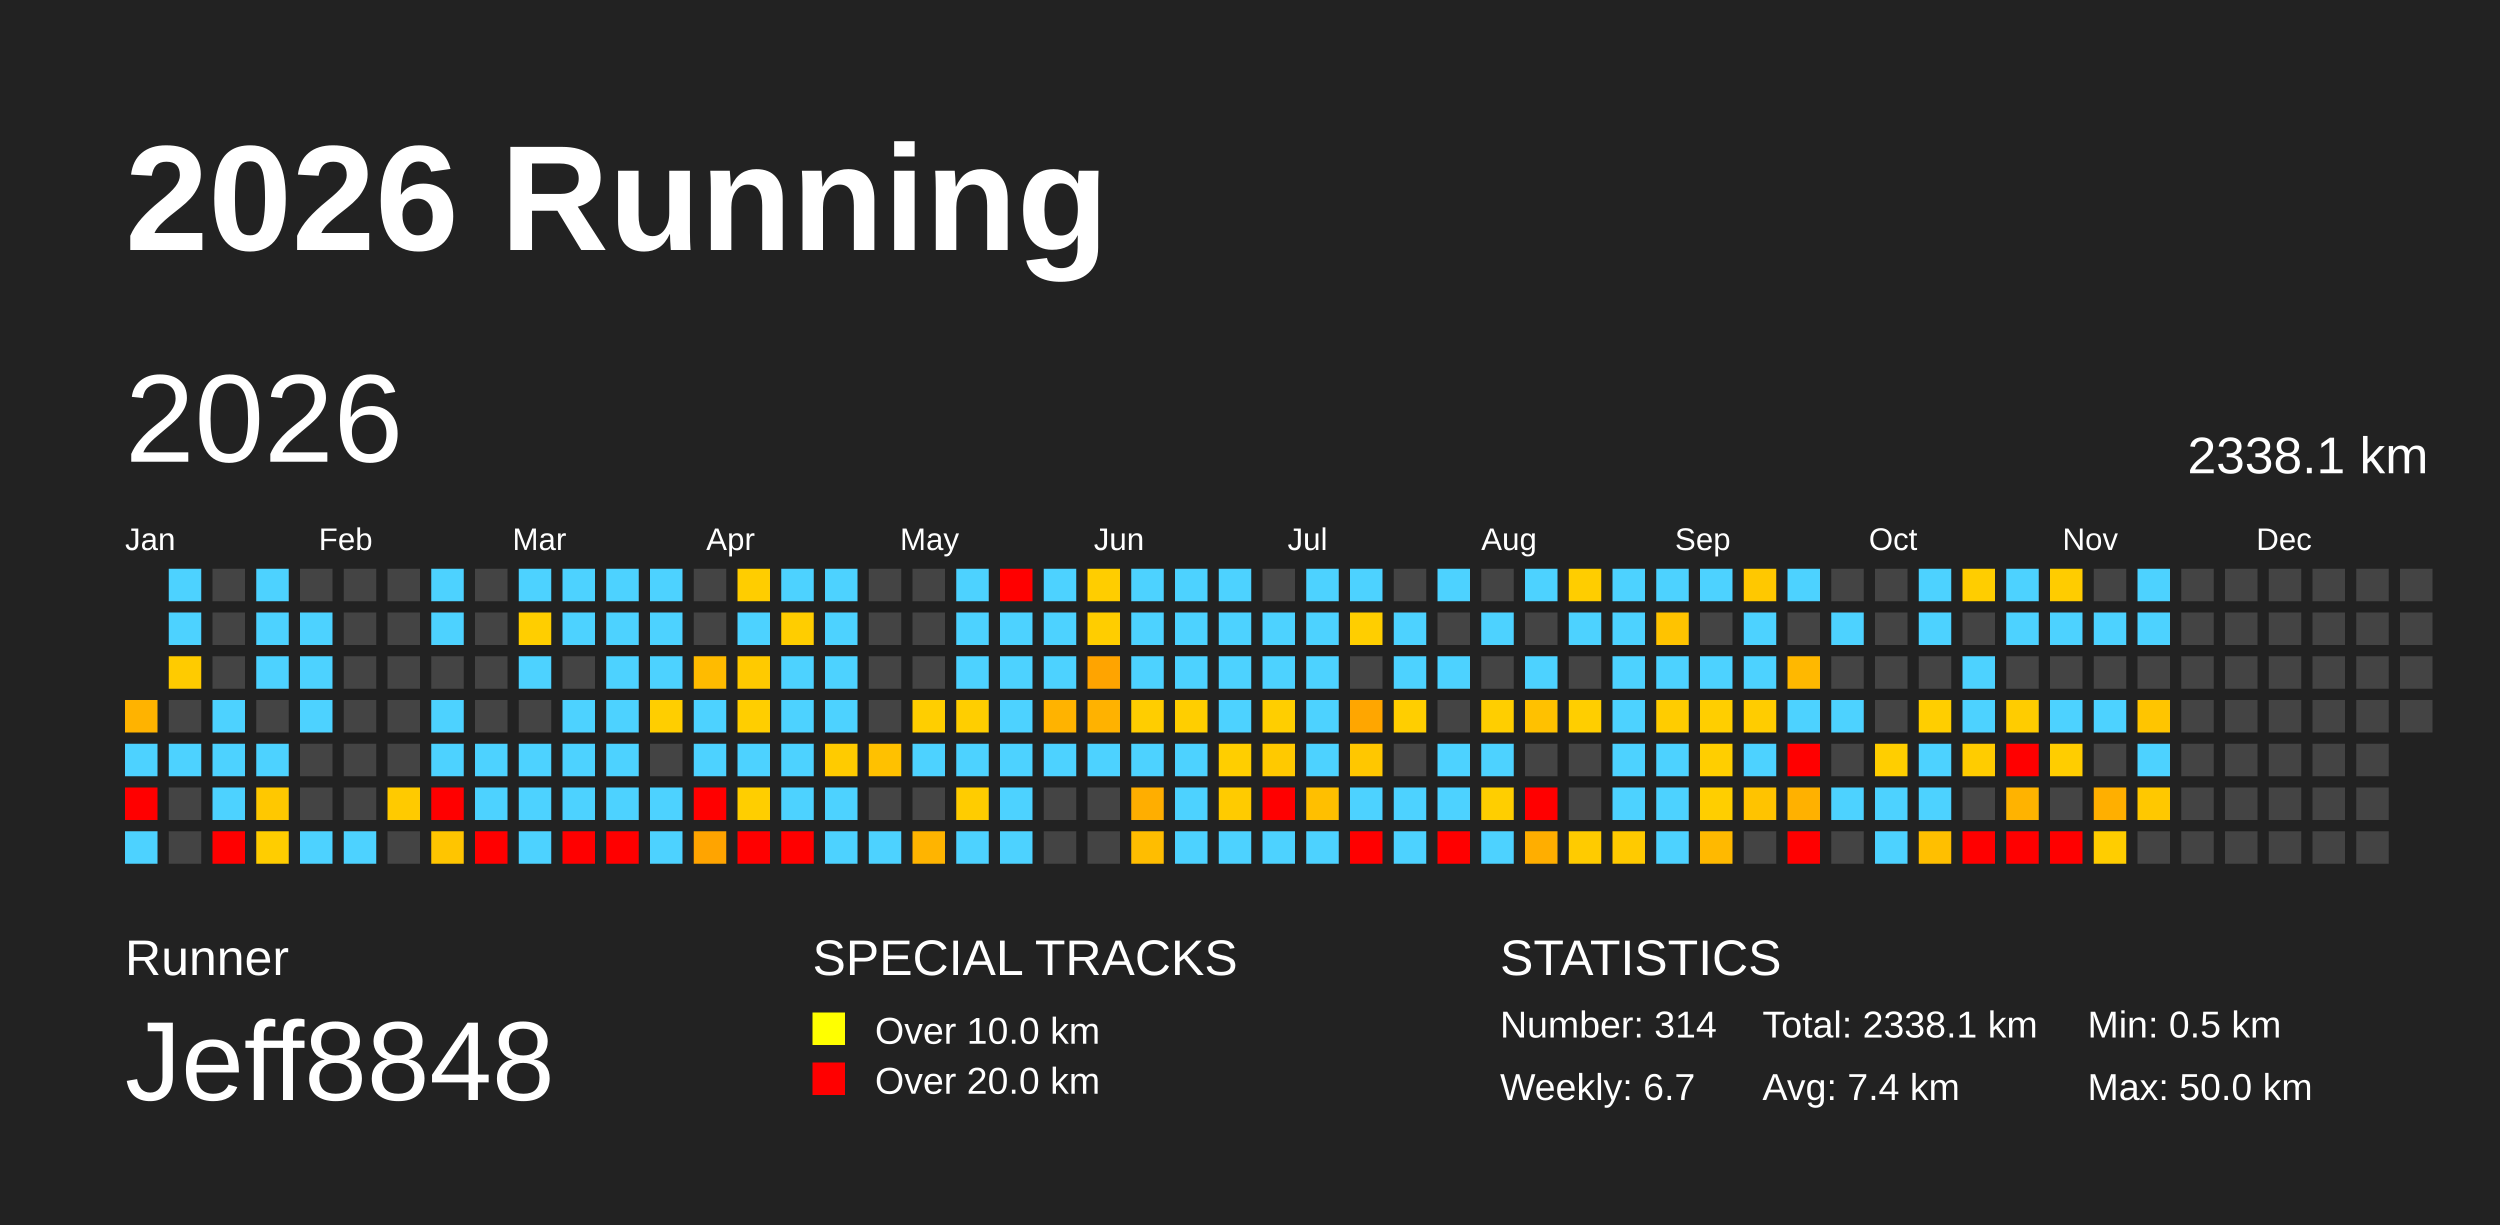
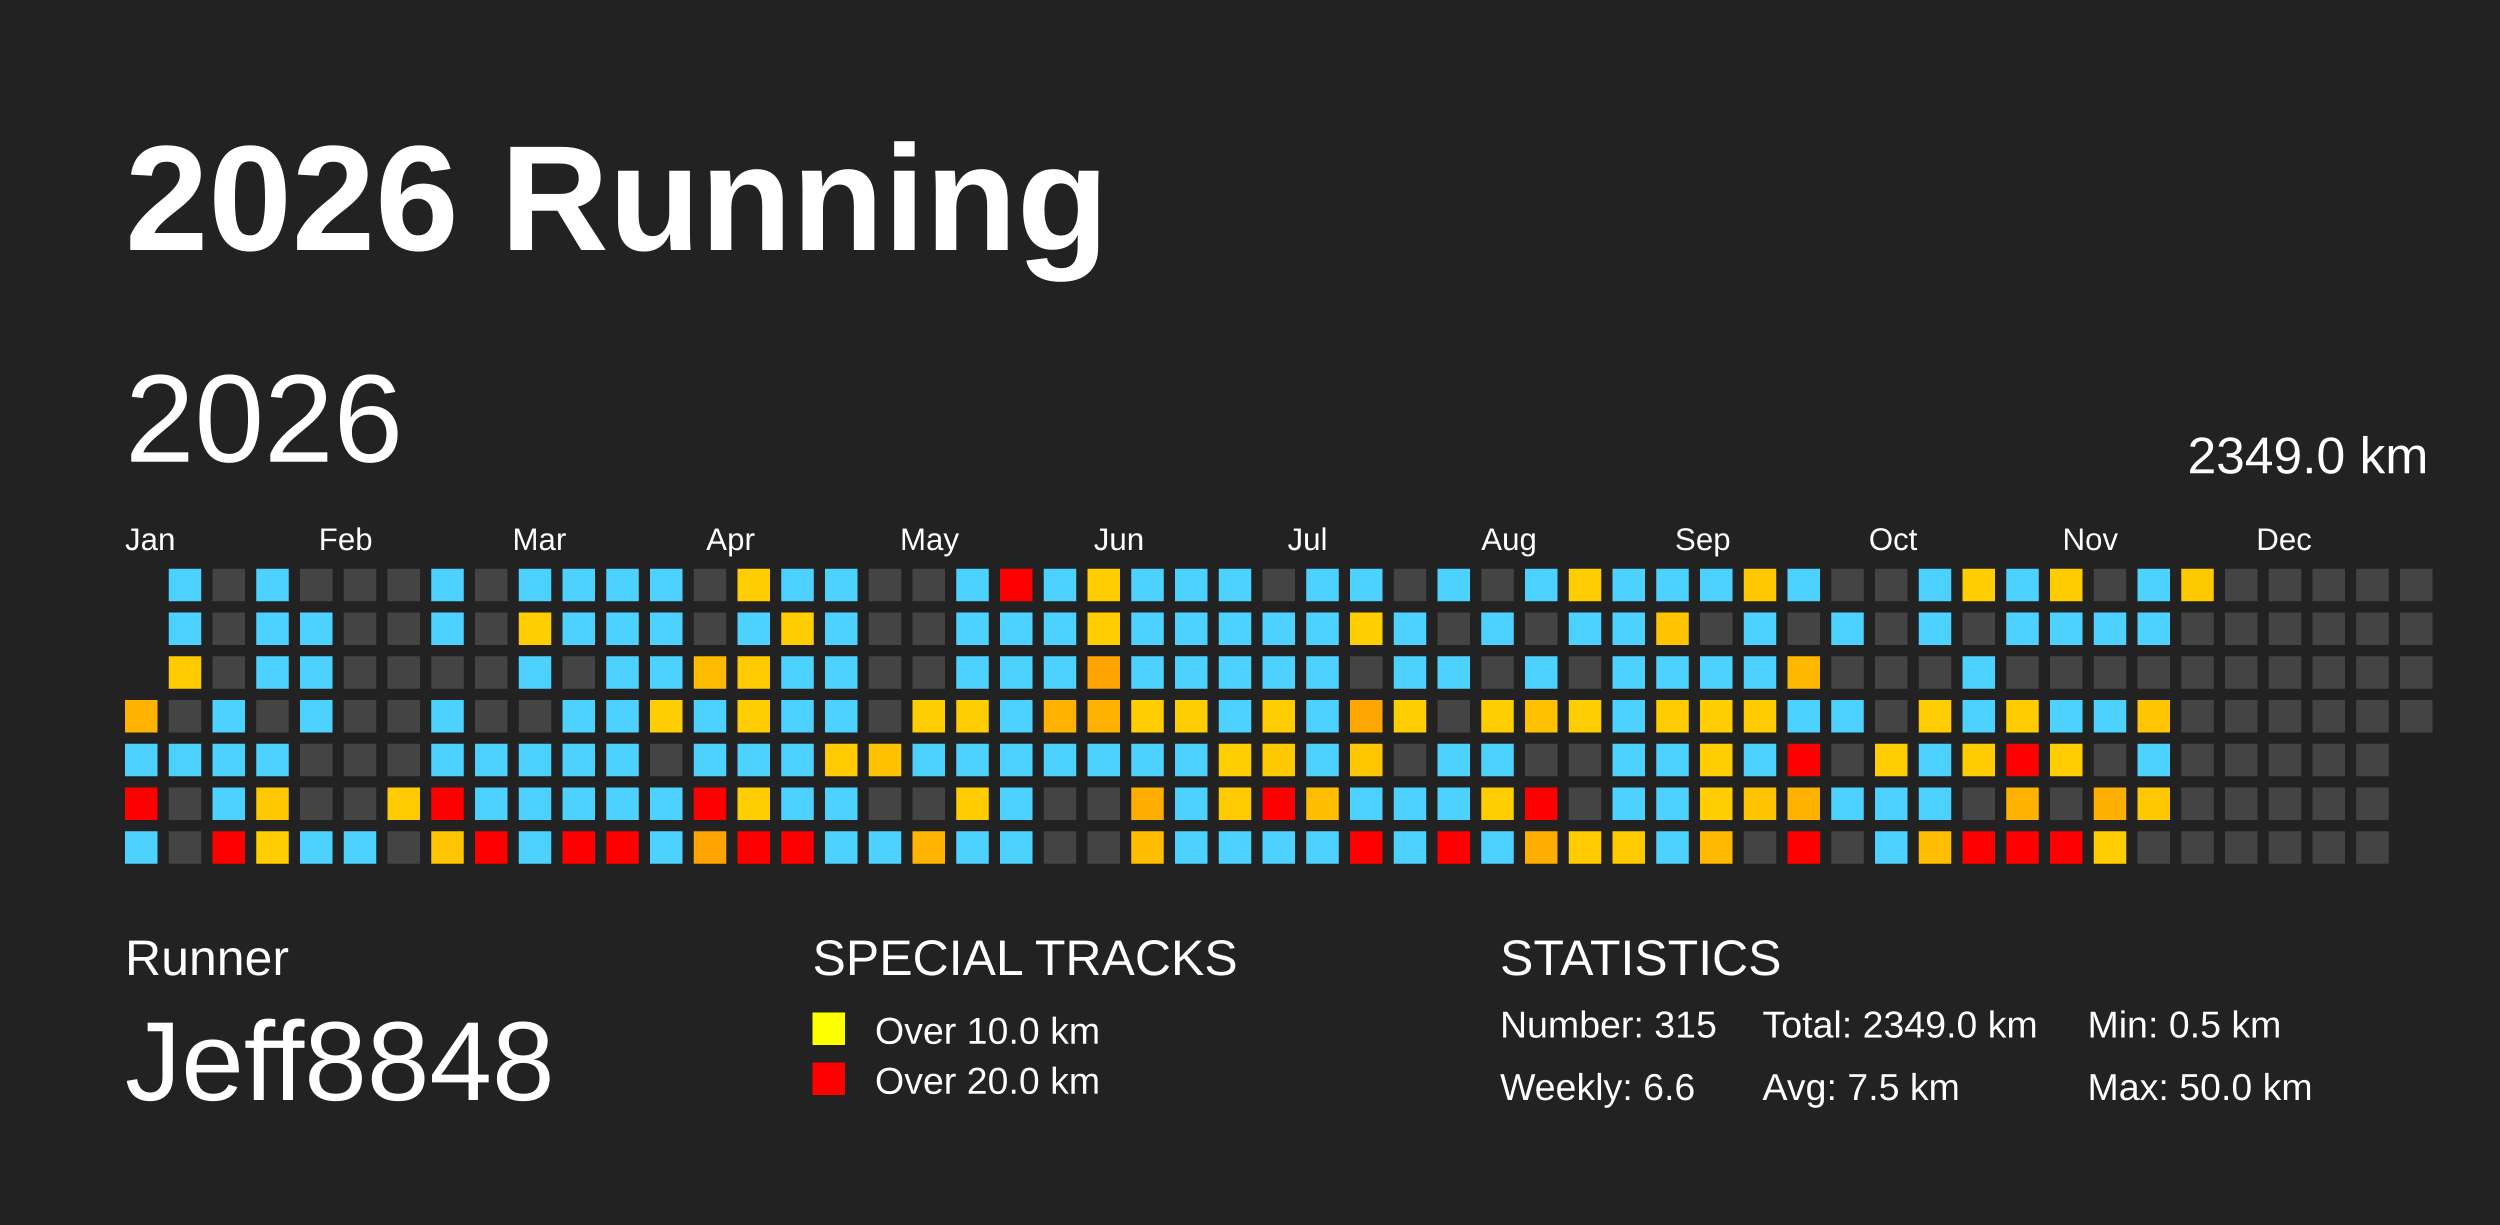
<svg xmlns="http://www.w3.org/2000/svg" baseProfile="full" height="98mm" version="1.1" viewBox="0,0,200,98" width="200mm">
  <defs />
  <rect fill="#222222" height="98" width="200" x="0" y="0" />
  <text fill="#FFFFFF" style="font-size:12px; font-family:Arial; font-weight:bold;" x="10" y="20">2026 Running</text>
  <text fill="#FFFFFF" style="font-size:4px; font-family:Arial" x="10" y="78">Runner</text>
  <text fill="#FFFFFF" style="font-size:9px; font-family:Arial" x="10" y="88">Jeff8848</text>
  <text fill="#FFFFFF" style="font-size:4px; font-family:Arial" x="65" y="78">SPECIAL TRACKS</text>
  <rect fill="yellow" height="2.6" width="2.6" x="65" y="81" />
  <text fill="#FFFFFF" style="font-size:3px; font-family:Arial" x="70" y="83.5">Over 10.0 km</text>
  <rect fill="red" height="2.6" width="2.6" x="65" y="85" />
  <text fill="#FFFFFF" style="font-size:3px; font-family:Arial" x="70" y="87.5">Over 20.0 km</text>
  <text fill="#FFFFFF" style="font-size:4px; font-family:Arial" x="120" y="78">STATISTICS</text>
-   <text fill="#FFFFFF" style="font-size:3px; font-family:Arial" x="120" y="83">Number: 314</text>
-   <text fill="#FFFFFF" style="font-size:3px; font-family:Arial" x="120" y="88">Weekly: 6.7</text>
-   <text fill="#FFFFFF" style="font-size:3px; font-family:Arial" x="141" y="83">Total: 2338.1 km</text>
-   <text fill="#FFFFFF" style="font-size:3px; font-family:Arial" x="141" y="88">Avg: 7.4 km</text>
+   <text fill="#FFFFFF" style="font-size:3px; font-family:Arial" x="120" y="83">Number: 315</text>
+   <text fill="#FFFFFF" style="font-size:3px; font-family:Arial" x="120" y="88">Weekly: 6.6</text>
+   <text fill="#FFFFFF" style="font-size:3px; font-family:Arial" x="141" y="83">Total: 2349.0 km</text>
+   <text fill="#FFFFFF" style="font-size:3px; font-family:Arial" x="141" y="88">Avg: 7.5 km</text>
  <text fill="#FFFFFF" style="font-size:3px; font-family:Arial" x="167" y="83">Min: 0.5 km</text>
  <text fill="#FFFFFF" style="font-size:3px; font-family:Arial" x="167" y="88">Max: 50.0 km</text>
  <text dominant-baseline="hanging" fill="#FFFFFF" style="font-size:10.0px; font-family:Arial;" x="10" y="30">2026</text>
-   <text dominant-baseline="hanging" fill="#FFFFFF" style="font-size:4.125px; font-family:Arial;" x="175" y="35">2338.1 km</text>
+   <text dominant-baseline="hanging" fill="#FFFFFF" style="font-size:4.125px; font-family:Arial;" x="175" y="35">2349.0 km</text>
  <text fill="#FFFFFF" style="font-size:2.5px; font-family:Arial" x="10.0" y="44">Jan</text>
  <text fill="#FFFFFF" style="font-size:2.5px; font-family:Arial" x="25.5" y="44">Feb</text>
  <text fill="#FFFFFF" style="font-size:2.5px; font-family:Arial" x="41.0" y="44">Mar</text>
  <text fill="#FFFFFF" style="font-size:2.5px; font-family:Arial" x="56.5" y="44">Apr</text>
  <text fill="#FFFFFF" style="font-size:2.5px; font-family:Arial" x="72.0" y="44">May</text>
  <text fill="#FFFFFF" style="font-size:2.5px; font-family:Arial" x="87.5" y="44">Jun</text>
  <text fill="#FFFFFF" style="font-size:2.5px; font-family:Arial" x="103.0" y="44">Jul</text>
  <text fill="#FFFFFF" style="font-size:2.5px; font-family:Arial" x="118.5" y="44">Aug</text>
  <text fill="#FFFFFF" style="font-size:2.5px; font-family:Arial" x="134.0" y="44">Sep</text>
  <text fill="#FFFFFF" style="font-size:2.5px; font-family:Arial" x="149.5" y="44">Oct</text>
  <text fill="#FFFFFF" style="font-size:2.5px; font-family:Arial" x="165.0" y="44">Nov</text>
  <text fill="#FFFFFF" style="font-size:2.5px; font-family:Arial" x="180.5" y="44">Dec</text>
  <rect fill="#ffb300" height="2.6" width="2.6" x="10.0" y="56.0" />
  <rect fill="#4dd2ff" height="2.6" width="2.6" x="10.0" y="59.5" />
  <rect fill="red" height="2.6" width="2.6" x="10.0" y="63.0" />
  <rect fill="#4dd2ff" height="2.6" width="2.6" x="10.0" y="66.5" />
  <rect fill="#4dd2ff" height="2.6" width="2.6" x="13.5" y="45.5" />
  <rect fill="#4dd2ff" height="2.6" width="2.6" x="13.5" y="49.0" />
  <rect fill="#ffcb00" height="2.6" width="2.6" x="13.5" y="52.5" />
  <rect fill="#444444" height="2.6" width="2.6" x="13.5" y="56.0" />
  <rect fill="#4dd2ff" height="2.6" width="2.6" x="13.5" y="59.5" />
  <rect fill="#444444" height="2.6" width="2.6" x="13.5" y="63.0" />
  <rect fill="#444444" height="2.6" width="2.6" x="13.5" y="66.5" />
  <rect fill="#444444" height="2.6" width="2.6" x="17.0" y="45.5" />
  <rect fill="#444444" height="2.6" width="2.6" x="17.0" y="49.0" />
  <rect fill="#444444" height="2.6" width="2.6" x="17.0" y="52.5" />
  <rect fill="#4dd2ff" height="2.6" width="2.6" x="17.0" y="56.0" />
  <rect fill="#4dd2ff" height="2.6" width="2.6" x="17.0" y="59.5" />
  <rect fill="#4dd2ff" height="2.6" width="2.6" x="17.0" y="63.0" />
  <rect fill="red" height="2.6" width="2.6" x="17.0" y="66.5" />
  <rect fill="#4dd2ff" height="2.6" width="2.6" x="20.5" y="45.5" />
  <rect fill="#4dd2ff" height="2.6" width="2.6" x="20.5" y="49.0" />
  <rect fill="#4dd2ff" height="2.6" width="2.6" x="20.5" y="52.5" />
  <rect fill="#444444" height="2.6" width="2.6" x="20.5" y="56.0" />
  <rect fill="#4dd2ff" height="2.6" width="2.6" x="20.5" y="59.5" />
  <rect fill="#ffc800" height="2.6" width="2.6" x="20.5" y="63.0" />
  <rect fill="#ffcd00" height="2.6" width="2.6" x="20.5" y="66.5" />
  <rect fill="#444444" height="2.6" width="2.6" x="24.0" y="45.5" />
  <rect fill="#4dd2ff" height="2.6" width="2.6" x="24.0" y="49.0" />
  <rect fill="#4dd2ff" height="2.6" width="2.6" x="24.0" y="52.5" />
  <rect fill="#4dd2ff" height="2.6" width="2.6" x="24.0" y="56.0" />
  <rect fill="#444444" height="2.6" width="2.6" x="24.0" y="59.5" />
  <rect fill="#444444" height="2.6" width="2.6" x="24.0" y="63.0" />
  <rect fill="#4dd2ff" height="2.6" width="2.6" x="24.0" y="66.5" />
  <rect fill="#444444" height="2.6" width="2.6" x="27.5" y="45.5" />
  <rect fill="#444444" height="2.6" width="2.6" x="27.5" y="49.0" />
  <rect fill="#444444" height="2.6" width="2.6" x="27.5" y="52.5" />
  <rect fill="#444444" height="2.6" width="2.6" x="27.5" y="56.0" />
  <rect fill="#444444" height="2.6" width="2.6" x="27.5" y="59.5" />
  <rect fill="#444444" height="2.6" width="2.6" x="27.5" y="63.0" />
  <rect fill="#4dd2ff" height="2.6" width="2.6" x="27.5" y="66.5" />
  <rect fill="#444444" height="2.6" width="2.6" x="31.0" y="45.5" />
  <rect fill="#444444" height="2.6" width="2.6" x="31.0" y="49.0" />
  <rect fill="#444444" height="2.6" width="2.6" x="31.0" y="52.5" />
  <rect fill="#444444" height="2.6" width="2.6" x="31.0" y="56.0" />
  <rect fill="#444444" height="2.6" width="2.6" x="31.0" y="59.5" />
  <rect fill="#ffca00" height="2.6" width="2.6" x="31.0" y="63.0" />
  <rect fill="#444444" height="2.6" width="2.6" x="31.0" y="66.5" />
  <rect fill="#4dd2ff" height="2.6" width="2.6" x="34.5" y="45.5" />
  <rect fill="#4dd2ff" height="2.6" width="2.6" x="34.5" y="49.0" />
  <rect fill="#444444" height="2.6" width="2.6" x="34.5" y="52.5" />
  <rect fill="#4dd2ff" height="2.6" width="2.6" x="34.5" y="56.0" />
  <rect fill="#4dd2ff" height="2.6" width="2.6" x="34.5" y="59.5" />
  <rect fill="red" height="2.6" width="2.6" x="34.5" y="63.0" />
  <rect fill="#ffc500" height="2.6" width="2.6" x="34.5" y="66.5" />
  <rect fill="#444444" height="2.6" width="2.6" x="38.0" y="45.5" />
  <rect fill="#444444" height="2.6" width="2.6" x="38.0" y="49.0" />
  <rect fill="#444444" height="2.6" width="2.6" x="38.0" y="52.5" />
  <rect fill="#444444" height="2.6" width="2.6" x="38.0" y="56.0" />
  <rect fill="#4dd2ff" height="2.6" width="2.6" x="38.0" y="59.5" />
  <rect fill="#4dd2ff" height="2.6" width="2.6" x="38.0" y="63.0" />
  <rect fill="red" height="2.6" width="2.6" x="38.0" y="66.5" />
  <rect fill="#4dd2ff" height="2.6" width="2.6" x="41.5" y="45.5" />
  <rect fill="#ffce00" height="2.6" width="2.6" x="41.5" y="49.0" />
  <rect fill="#4dd2ff" height="2.6" width="2.6" x="41.5" y="52.5" />
  <rect fill="#444444" height="2.6" width="2.6" x="41.5" y="56.0" />
  <rect fill="#4dd2ff" height="2.6" width="2.6" x="41.5" y="59.5" />
  <rect fill="#4dd2ff" height="2.6" width="2.6" x="41.5" y="63.0" />
  <rect fill="#4dd2ff" height="2.6" width="2.6" x="41.5" y="66.5" />
  <rect fill="#4dd2ff" height="2.6" width="2.6" x="45.0" y="45.5" />
  <rect fill="#4dd2ff" height="2.6" width="2.6" x="45.0" y="49.0" />
  <rect fill="#444444" height="2.6" width="2.6" x="45.0" y="52.5" />
  <rect fill="#4dd2ff" height="2.6" width="2.6" x="45.0" y="56.0" />
  <rect fill="#4dd2ff" height="2.6" width="2.6" x="45.0" y="59.5" />
  <rect fill="#4dd2ff" height="2.6" width="2.6" x="45.0" y="63.0" />
  <rect fill="red" height="2.6" width="2.6" x="45.0" y="66.5" />
  <rect fill="#4dd2ff" height="2.6" width="2.6" x="48.5" y="45.5" />
  <rect fill="#4dd2ff" height="2.6" width="2.6" x="48.5" y="49.0" />
  <rect fill="#4dd2ff" height="2.6" width="2.6" x="48.5" y="52.5" />
  <rect fill="#4dd2ff" height="2.6" width="2.6" x="48.5" y="56.0" />
  <rect fill="#4dd2ff" height="2.6" width="2.6" x="48.5" y="59.5" />
  <rect fill="#4dd2ff" height="2.6" width="2.6" x="48.5" y="63.0" />
  <rect fill="red" height="2.6" width="2.6" x="48.5" y="66.5" />
  <rect fill="#4dd2ff" height="2.6" width="2.6" x="52.0" y="45.5" />
  <rect fill="#4dd2ff" height="2.6" width="2.6" x="52.0" y="49.0" />
  <rect fill="#4dd2ff" height="2.6" width="2.6" x="52.0" y="52.5" />
  <rect fill="#ffce00" height="2.6" width="2.6" x="52.0" y="56.0" />
  <rect fill="#444444" height="2.6" width="2.6" x="52.0" y="59.5" />
  <rect fill="#4dd2ff" height="2.6" width="2.6" x="52.0" y="63.0" />
  <rect fill="#4dd2ff" height="2.6" width="2.6" x="52.0" y="66.5" />
  <rect fill="#444444" height="2.6" width="2.6" x="55.5" y="45.5" />
  <rect fill="#444444" height="2.6" width="2.6" x="55.5" y="49.0" />
  <rect fill="#ffbb00" height="2.6" width="2.6" x="55.5" y="52.5" />
  <rect fill="#4dd2ff" height="2.6" width="2.6" x="55.5" y="56.0" />
  <rect fill="#4dd2ff" height="2.6" width="2.6" x="55.5" y="59.5" />
  <rect fill="red" height="2.6" width="2.6" x="55.5" y="63.0" />
  <rect fill="#ffa400" height="2.6" width="2.6" x="55.5" y="66.5" />
  <rect fill="#ffcd00" height="2.6" width="2.6" x="59.0" y="45.5" />
  <rect fill="#4dd2ff" height="2.6" width="2.6" x="59.0" y="49.0" />
  <rect fill="#ffca00" height="2.6" width="2.6" x="59.0" y="52.5" />
  <rect fill="#ffce00" height="2.6" width="2.6" x="59.0" y="56.0" />
  <rect fill="#4dd2ff" height="2.6" width="2.6" x="59.0" y="59.5" />
  <rect fill="#ffce00" height="2.6" width="2.6" x="59.0" y="63.0" />
  <rect fill="red" height="2.6" width="2.6" x="59.0" y="66.5" />
  <rect fill="#4dd2ff" height="2.6" width="2.6" x="62.5" y="45.5" />
  <rect fill="#ffcd00" height="2.6" width="2.6" x="62.5" y="49.0" />
  <rect fill="#4dd2ff" height="2.6" width="2.6" x="62.5" y="52.5" />
  <rect fill="#4dd2ff" height="2.6" width="2.6" x="62.5" y="56.0" />
  <rect fill="#4dd2ff" height="2.6" width="2.6" x="62.5" y="59.5" />
  <rect fill="#4dd2ff" height="2.6" width="2.6" x="62.5" y="63.0" />
  <rect fill="red" height="2.6" width="2.6" x="62.5" y="66.5" />
  <rect fill="#4dd2ff" height="2.6" width="2.6" x="66.0" y="45.5" />
  <rect fill="#4dd2ff" height="2.6" width="2.6" x="66.0" y="49.0" />
  <rect fill="#4dd2ff" height="2.6" width="2.6" x="66.0" y="52.5" />
  <rect fill="#4dd2ff" height="2.6" width="2.6" x="66.0" y="56.0" />
  <rect fill="#ffcb00" height="2.6" width="2.6" x="66.0" y="59.5" />
  <rect fill="#4dd2ff" height="2.6" width="2.6" x="66.0" y="63.0" />
  <rect fill="#4dd2ff" height="2.6" width="2.6" x="66.0" y="66.5" />
  <rect fill="#444444" height="2.6" width="2.6" x="69.5" y="45.5" />
  <rect fill="#444444" height="2.6" width="2.6" x="69.5" y="49.0" />
  <rect fill="#444444" height="2.6" width="2.6" x="69.5" y="52.5" />
  <rect fill="#444444" height="2.6" width="2.6" x="69.5" y="56.0" />
  <rect fill="#ffc100" height="2.6" width="2.6" x="69.5" y="59.5" />
  <rect fill="#444444" height="2.6" width="2.6" x="69.5" y="63.0" />
  <rect fill="#4dd2ff" height="2.6" width="2.6" x="69.5" y="66.5" />
  <rect fill="#444444" height="2.6" width="2.6" x="73.0" y="45.5" />
  <rect fill="#444444" height="2.6" width="2.6" x="73.0" y="49.0" />
  <rect fill="#444444" height="2.6" width="2.6" x="73.0" y="52.5" />
  <rect fill="#ffce00" height="2.6" width="2.6" x="73.0" y="56.0" />
  <rect fill="#4dd2ff" height="2.6" width="2.6" x="73.0" y="59.5" />
  <rect fill="#444444" height="2.6" width="2.6" x="73.0" y="63.0" />
  <rect fill="#ffb400" height="2.6" width="2.6" x="73.0" y="66.5" />
  <rect fill="#4dd2ff" height="2.6" width="2.6" x="76.5" y="45.5" />
  <rect fill="#4dd2ff" height="2.6" width="2.6" x="76.5" y="49.0" />
  <rect fill="#4dd2ff" height="2.6" width="2.6" x="76.5" y="52.5" />
  <rect fill="#ffce00" height="2.6" width="2.6" x="76.5" y="56.0" />
  <rect fill="#4dd2ff" height="2.6" width="2.6" x="76.5" y="59.5" />
  <rect fill="#ffcc00" height="2.6" width="2.6" x="76.5" y="63.0" />
  <rect fill="#4dd2ff" height="2.6" width="2.6" x="76.5" y="66.5" />
  <rect fill="red" height="2.6" width="2.6" x="80.0" y="45.5" />
  <rect fill="#4dd2ff" height="2.6" width="2.6" x="80.0" y="49.0" />
  <rect fill="#4dd2ff" height="2.6" width="2.6" x="80.0" y="52.5" />
  <rect fill="#4dd2ff" height="2.6" width="2.6" x="80.0" y="56.0" />
  <rect fill="#4dd2ff" height="2.6" width="2.6" x="80.0" y="59.5" />
  <rect fill="#4dd2ff" height="2.6" width="2.6" x="80.0" y="63.0" />
  <rect fill="#4dd2ff" height="2.6" width="2.6" x="80.0" y="66.5" />
  <rect fill="#4dd2ff" height="2.6" width="2.6" x="83.5" y="45.5" />
  <rect fill="#4dd2ff" height="2.6" width="2.6" x="83.5" y="49.0" />
  <rect fill="#4dd2ff" height="2.6" width="2.6" x="83.5" y="52.5" />
  <rect fill="#ffb300" height="2.6" width="2.6" x="83.5" y="56.0" />
  <rect fill="#4dd2ff" height="2.6" width="2.6" x="83.5" y="59.5" />
  <rect fill="#444444" height="2.6" width="2.6" x="83.5" y="63.0" />
  <rect fill="#444444" height="2.6" width="2.6" x="83.5" y="66.5" />
  <rect fill="#ffcd00" height="2.6" width="2.6" x="87.0" y="45.5" />
  <rect fill="#ffcd00" height="2.6" width="2.6" x="87.0" y="49.0" />
  <rect fill="#ffa400" height="2.6" width="2.6" x="87.0" y="52.5" />
  <rect fill="#ffb200" height="2.6" width="2.6" x="87.0" y="56.0" />
  <rect fill="#4dd2ff" height="2.6" width="2.6" x="87.0" y="59.5" />
  <rect fill="#444444" height="2.6" width="2.6" x="87.0" y="63.0" />
  <rect fill="#444444" height="2.6" width="2.6" x="87.0" y="66.5" />
  <rect fill="#4dd2ff" height="2.6" width="2.6" x="90.5" y="45.5" />
  <rect fill="#4dd2ff" height="2.6" width="2.6" x="90.5" y="49.0" />
  <rect fill="#4dd2ff" height="2.6" width="2.6" x="90.5" y="52.5" />
  <rect fill="#ffcd00" height="2.6" width="2.6" x="90.5" y="56.0" />
  <rect fill="#4dd2ff" height="2.6" width="2.6" x="90.5" y="59.5" />
  <rect fill="#ffae00" height="2.6" width="2.6" x="90.5" y="63.0" />
  <rect fill="#ffbd00" height="2.6" width="2.6" x="90.5" y="66.5" />
  <rect fill="#4dd2ff" height="2.6" width="2.6" x="94.0" y="45.5" />
  <rect fill="#4dd2ff" height="2.6" width="2.6" x="94.0" y="49.0" />
  <rect fill="#4dd2ff" height="2.6" width="2.6" x="94.0" y="52.5" />
  <rect fill="#ffce00" height="2.6" width="2.6" x="94.0" y="56.0" />
  <rect fill="#4dd2ff" height="2.6" width="2.6" x="94.0" y="59.5" />
  <rect fill="#4dd2ff" height="2.6" width="2.6" x="94.0" y="63.0" />
  <rect fill="#4dd2ff" height="2.6" width="2.6" x="94.0" y="66.5" />
  <rect fill="#4dd2ff" height="2.6" width="2.6" x="97.5" y="45.5" />
  <rect fill="#4dd2ff" height="2.6" width="2.6" x="97.5" y="49.0" />
  <rect fill="#4dd2ff" height="2.6" width="2.6" x="97.5" y="52.5" />
  <rect fill="#4dd2ff" height="2.6" width="2.6" x="97.5" y="56.0" />
  <rect fill="#ffce00" height="2.6" width="2.6" x="97.5" y="59.5" />
  <rect fill="#ffcb00" height="2.6" width="2.6" x="97.5" y="63.0" />
  <rect fill="#4dd2ff" height="2.6" width="2.6" x="97.5" y="66.5" />
  <rect fill="#444444" height="2.6" width="2.6" x="101.0" y="45.5" />
  <rect fill="#4dd2ff" height="2.6" width="2.6" x="101.0" y="49.0" />
  <rect fill="#4dd2ff" height="2.6" width="2.6" x="101.0" y="52.5" />
  <rect fill="#ffce00" height="2.6" width="2.6" x="101.0" y="56.0" />
  <rect fill="#ffc900" height="2.6" width="2.6" x="101.0" y="59.5" />
  <rect fill="red" height="2.6" width="2.6" x="101.0" y="63.0" />
  <rect fill="#4dd2ff" height="2.6" width="2.6" x="101.0" y="66.5" />
  <rect fill="#4dd2ff" height="2.6" width="2.6" x="104.5" y="45.5" />
  <rect fill="#4dd2ff" height="2.6" width="2.6" x="104.5" y="49.0" />
  <rect fill="#4dd2ff" height="2.6" width="2.6" x="104.5" y="52.5" />
  <rect fill="#4dd2ff" height="2.6" width="2.6" x="104.5" y="56.0" />
  <rect fill="#4dd2ff" height="2.6" width="2.6" x="104.5" y="59.5" />
  <rect fill="#ffbf00" height="2.6" width="2.6" x="104.5" y="63.0" />
  <rect fill="#4dd2ff" height="2.6" width="2.6" x="104.5" y="66.5" />
  <rect fill="#4dd2ff" height="2.6" width="2.6" x="108.0" y="45.5" />
  <rect fill="#ffce00" height="2.6" width="2.6" x="108.0" y="49.0" />
  <rect fill="#444444" height="2.6" width="2.6" x="108.0" y="52.5" />
  <rect fill="#ffa600" height="2.6" width="2.6" x="108.0" y="56.0" />
  <rect fill="#ffc700" height="2.6" width="2.6" x="108.0" y="59.5" />
  <rect fill="#4dd2ff" height="2.6" width="2.6" x="108.0" y="63.0" />
  <rect fill="red" height="2.6" width="2.6" x="108.0" y="66.5" />
  <rect fill="#444444" height="2.6" width="2.6" x="111.5" y="45.5" />
  <rect fill="#4dd2ff" height="2.6" width="2.6" x="111.5" y="49.0" />
  <rect fill="#4dd2ff" height="2.6" width="2.6" x="111.5" y="52.5" />
  <rect fill="#ffce00" height="2.6" width="2.6" x="111.5" y="56.0" />
  <rect fill="#444444" height="2.6" width="2.6" x="111.5" y="59.5" />
  <rect fill="#4dd2ff" height="2.6" width="2.6" x="111.5" y="63.0" />
  <rect fill="#4dd2ff" height="2.6" width="2.6" x="111.5" y="66.5" />
  <rect fill="#4dd2ff" height="2.6" width="2.6" x="115.0" y="45.5" />
  <rect fill="#444444" height="2.6" width="2.6" x="115.0" y="49.0" />
  <rect fill="#4dd2ff" height="2.6" width="2.6" x="115.0" y="52.5" />
  <rect fill="#444444" height="2.6" width="2.6" x="115.0" y="56.0" />
  <rect fill="#4dd2ff" height="2.6" width="2.6" x="115.0" y="59.5" />
  <rect fill="#4dd2ff" height="2.6" width="2.6" x="115.0" y="63.0" />
  <rect fill="red" height="2.6" width="2.6" x="115.0" y="66.5" />
  <rect fill="#444444" height="2.6" width="2.6" x="118.5" y="45.5" />
  <rect fill="#4dd2ff" height="2.6" width="2.6" x="118.5" y="49.0" />
  <rect fill="#444444" height="2.6" width="2.6" x="118.5" y="52.5" />
  <rect fill="#ffce00" height="2.6" width="2.6" x="118.5" y="56.0" />
  <rect fill="#4dd2ff" height="2.6" width="2.6" x="118.5" y="59.5" />
  <rect fill="#ffce00" height="2.6" width="2.6" x="118.5" y="63.0" />
  <rect fill="#4dd2ff" height="2.6" width="2.6" x="118.5" y="66.5" />
  <rect fill="#4dd2ff" height="2.6" width="2.6" x="122.0" y="45.5" />
  <rect fill="#444444" height="2.6" width="2.6" x="122.0" y="49.0" />
  <rect fill="#4dd2ff" height="2.6" width="2.6" x="122.0" y="52.5" />
  <rect fill="#ffc100" height="2.6" width="2.6" x="122.0" y="56.0" />
  <rect fill="#444444" height="2.6" width="2.6" x="122.0" y="59.5" />
  <rect fill="red" height="2.6" width="2.6" x="122.0" y="63.0" />
  <rect fill="#ffae00" height="2.6" width="2.6" x="122.0" y="66.5" />
  <rect fill="#ffcd00" height="2.6" width="2.6" x="125.5" y="45.5" />
  <rect fill="#4dd2ff" height="2.6" width="2.6" x="125.5" y="49.0" />
  <rect fill="#444444" height="2.6" width="2.6" x="125.5" y="52.5" />
  <rect fill="#ffce00" height="2.6" width="2.6" x="125.5" y="56.0" />
  <rect fill="#444444" height="2.6" width="2.6" x="125.5" y="59.5" />
  <rect fill="#444444" height="2.6" width="2.6" x="125.5" y="63.0" />
  <rect fill="#ffcb00" height="2.6" width="2.6" x="125.5" y="66.5" />
  <rect fill="#4dd2ff" height="2.6" width="2.6" x="129.0" y="45.5" />
  <rect fill="#4dd2ff" height="2.6" width="2.6" x="129.0" y="49.0" />
  <rect fill="#4dd2ff" height="2.6" width="2.6" x="129.0" y="52.5" />
  <rect fill="#4dd2ff" height="2.6" width="2.6" x="129.0" y="56.0" />
  <rect fill="#4dd2ff" height="2.6" width="2.6" x="129.0" y="59.5" />
  <rect fill="#4dd2ff" height="2.6" width="2.6" x="129.0" y="63.0" />
  <rect fill="#ffca00" height="2.6" width="2.6" x="129.0" y="66.5" />
  <rect fill="#4dd2ff" height="2.6" width="2.6" x="132.5" y="45.5" />
  <rect fill="#ffc300" height="2.6" width="2.6" x="132.5" y="49.0" />
  <rect fill="#4dd2ff" height="2.6" width="2.6" x="132.5" y="52.5" />
  <rect fill="#ffcc00" height="2.6" width="2.6" x="132.5" y="56.0" />
  <rect fill="#4dd2ff" height="2.6" width="2.6" x="132.5" y="59.5" />
  <rect fill="#4dd2ff" height="2.6" width="2.6" x="132.5" y="63.0" />
  <rect fill="#4dd2ff" height="2.6" width="2.6" x="132.5" y="66.5" />
  <rect fill="#4dd2ff" height="2.6" width="2.6" x="136.0" y="45.5" />
  <rect fill="#444444" height="2.6" width="2.6" x="136.0" y="49.0" />
  <rect fill="#4dd2ff" height="2.6" width="2.6" x="136.0" y="52.5" />
  <rect fill="#ffce00" height="2.6" width="2.6" x="136.0" y="56.0" />
  <rect fill="#ffce00" height="2.6" width="2.6" x="136.0" y="59.5" />
  <rect fill="#ffce00" height="2.6" width="2.6" x="136.0" y="63.0" />
  <rect fill="#ffb900" height="2.6" width="2.6" x="136.0" y="66.5" />
  <rect fill="#ffc800" height="2.6" width="2.6" x="139.5" y="45.5" />
  <rect fill="#4dd2ff" height="2.6" width="2.6" x="139.5" y="49.0" />
  <rect fill="#4dd2ff" height="2.6" width="2.6" x="139.5" y="52.5" />
  <rect fill="#ffcc00" height="2.6" width="2.6" x="139.5" y="56.0" />
  <rect fill="#4dd2ff" height="2.6" width="2.6" x="139.5" y="59.5" />
  <rect fill="#ffc300" height="2.6" width="2.6" x="139.5" y="63.0" />
  <rect fill="#444444" height="2.6" width="2.6" x="139.5" y="66.5" />
  <rect fill="#4dd2ff" height="2.6" width="2.6" x="143.0" y="45.5" />
  <rect fill="#444444" height="2.6" width="2.6" x="143.0" y="49.0" />
  <rect fill="#ffb800" height="2.6" width="2.6" x="143.0" y="52.5" />
  <rect fill="#4dd2ff" height="2.6" width="2.6" x="143.0" y="56.0" />
  <rect fill="red" height="2.6" width="2.6" x="143.0" y="59.5" />
  <rect fill="#ffb100" height="2.6" width="2.6" x="143.0" y="63.0" />
  <rect fill="red" height="2.6" width="2.6" x="143.0" y="66.5" />
  <rect fill="#444444" height="2.6" width="2.6" x="146.5" y="45.5" />
  <rect fill="#4dd2ff" height="2.6" width="2.6" x="146.5" y="49.0" />
  <rect fill="#444444" height="2.6" width="2.6" x="146.5" y="52.5" />
  <rect fill="#4dd2ff" height="2.6" width="2.6" x="146.5" y="56.0" />
  <rect fill="#444444" height="2.6" width="2.6" x="146.5" y="59.5" />
  <rect fill="#4dd2ff" height="2.6" width="2.6" x="146.5" y="63.0" />
  <rect fill="#444444" height="2.6" width="2.6" x="146.5" y="66.5" />
  <rect fill="#444444" height="2.6" width="2.6" x="150.0" y="45.5" />
  <rect fill="#444444" height="2.6" width="2.6" x="150.0" y="49.0" />
  <rect fill="#444444" height="2.6" width="2.6" x="150.0" y="52.5" />
  <rect fill="#444444" height="2.6" width="2.6" x="150.0" y="56.0" />
  <rect fill="#ffce00" height="2.6" width="2.6" x="150.0" y="59.5" />
  <rect fill="#4dd2ff" height="2.6" width="2.6" x="150.0" y="63.0" />
  <rect fill="#4dd2ff" height="2.6" width="2.6" x="150.0" y="66.5" />
  <rect fill="#4dd2ff" height="2.6" width="2.6" x="153.5" y="45.5" />
  <rect fill="#4dd2ff" height="2.6" width="2.6" x="153.5" y="49.0" />
  <rect fill="#444444" height="2.6" width="2.6" x="153.5" y="52.5" />
  <rect fill="#ffce00" height="2.6" width="2.6" x="153.5" y="56.0" />
  <rect fill="#4dd2ff" height="2.6" width="2.6" x="153.5" y="59.5" />
  <rect fill="#4dd2ff" height="2.6" width="2.6" x="153.5" y="63.0" />
  <rect fill="#ffbf00" height="2.6" width="2.6" x="153.5" y="66.5" />
  <rect fill="#ffcd00" height="2.6" width="2.6" x="157.0" y="45.5" />
  <rect fill="#444444" height="2.6" width="2.6" x="157.0" y="49.0" />
  <rect fill="#4dd2ff" height="2.6" width="2.6" x="157.0" y="52.5" />
  <rect fill="#4dd2ff" height="2.6" width="2.6" x="157.0" y="56.0" />
  <rect fill="#ffcc00" height="2.6" width="2.6" x="157.0" y="59.5" />
  <rect fill="#444444" height="2.6" width="2.6" x="157.0" y="63.0" />
  <rect fill="red" height="2.6" width="2.6" x="157.0" y="66.5" />
  <rect fill="#4dd2ff" height="2.6" width="2.6" x="160.5" y="45.5" />
  <rect fill="#4dd2ff" height="2.6" width="2.6" x="160.5" y="49.0" />
  <rect fill="#444444" height="2.6" width="2.6" x="160.5" y="52.5" />
  <rect fill="#ffcc00" height="2.6" width="2.6" x="160.5" y="56.0" />
  <rect fill="red" height="2.6" width="2.6" x="160.5" y="59.5" />
  <rect fill="#ffb300" height="2.6" width="2.6" x="160.5" y="63.0" />
  <rect fill="red" height="2.6" width="2.6" x="160.5" y="66.5" />
  <rect fill="#ffcc00" height="2.6" width="2.6" x="164.0" y="45.5" />
  <rect fill="#4dd2ff" height="2.6" width="2.6" x="164.0" y="49.0" />
  <rect fill="#444444" height="2.6" width="2.6" x="164.0" y="52.5" />
  <rect fill="#4dd2ff" height="2.6" width="2.6" x="164.0" y="56.0" />
  <rect fill="#ffcd00" height="2.6" width="2.6" x="164.0" y="59.5" />
  <rect fill="#444444" height="2.6" width="2.6" x="164.0" y="63.0" />
  <rect fill="red" height="2.6" width="2.6" x="164.0" y="66.5" />
  <rect fill="#444444" height="2.6" width="2.6" x="167.5" y="45.5" />
  <rect fill="#4dd2ff" height="2.6" width="2.6" x="167.5" y="49.0" />
  <rect fill="#444444" height="2.6" width="2.6" x="167.5" y="52.5" />
  <rect fill="#4dd2ff" height="2.6" width="2.6" x="167.5" y="56.0" />
  <rect fill="#444444" height="2.6" width="2.6" x="167.5" y="59.5" />
  <rect fill="#ffaf00" height="2.6" width="2.6" x="167.5" y="63.0" />
  <rect fill="#ffcd00" height="2.6" width="2.6" x="167.5" y="66.5" />
  <rect fill="#4dd2ff" height="2.6" width="2.6" x="171.0" y="45.5" />
  <rect fill="#4dd2ff" height="2.6" width="2.6" x="171.0" y="49.0" />
  <rect fill="#444444" height="2.6" width="2.6" x="171.0" y="52.5" />
  <rect fill="#ffc500" height="2.6" width="2.6" x="171.0" y="56.0" />
  <rect fill="#4dd2ff" height="2.6" width="2.6" x="171.0" y="59.5" />
  <rect fill="#ffc800" height="2.6" width="2.6" x="171.0" y="63.0" />
  <rect fill="#444444" height="2.6" width="2.6" x="171.0" y="66.5" />
-   <rect fill="#444444" height="2.6" width="2.6" x="174.5" y="45.5" />
+   <rect fill="#ffc900" height="2.6" width="2.6" x="174.5" y="45.5" />
  <rect fill="#444444" height="2.6" width="2.6" x="174.5" y="49.0" />
  <rect fill="#444444" height="2.6" width="2.6" x="174.5" y="52.5" />
  <rect fill="#444444" height="2.6" width="2.6" x="174.5" y="56.0" />
  <rect fill="#444444" height="2.6" width="2.6" x="174.5" y="59.5" />
  <rect fill="#444444" height="2.6" width="2.6" x="174.5" y="63.0" />
  <rect fill="#444444" height="2.6" width="2.6" x="174.5" y="66.5" />
  <rect fill="#444444" height="2.6" width="2.6" x="178.0" y="45.5" />
  <rect fill="#444444" height="2.6" width="2.6" x="178.0" y="49.0" />
  <rect fill="#444444" height="2.6" width="2.6" x="178.0" y="52.5" />
  <rect fill="#444444" height="2.6" width="2.6" x="178.0" y="56.0" />
  <rect fill="#444444" height="2.6" width="2.6" x="178.0" y="59.5" />
  <rect fill="#444444" height="2.6" width="2.6" x="178.0" y="63.0" />
  <rect fill="#444444" height="2.6" width="2.6" x="178.0" y="66.5" />
  <rect fill="#444444" height="2.6" width="2.6" x="181.5" y="45.5" />
  <rect fill="#444444" height="2.6" width="2.6" x="181.5" y="49.0" />
  <rect fill="#444444" height="2.6" width="2.6" x="181.5" y="52.5" />
  <rect fill="#444444" height="2.6" width="2.6" x="181.5" y="56.0" />
  <rect fill="#444444" height="2.6" width="2.6" x="181.5" y="59.5" />
  <rect fill="#444444" height="2.6" width="2.6" x="181.5" y="63.0" />
  <rect fill="#444444" height="2.6" width="2.6" x="181.5" y="66.5" />
  <rect fill="#444444" height="2.6" width="2.6" x="185.0" y="45.5" />
  <rect fill="#444444" height="2.6" width="2.6" x="185.0" y="49.0" />
  <rect fill="#444444" height="2.6" width="2.6" x="185.0" y="52.5" />
  <rect fill="#444444" height="2.6" width="2.6" x="185.0" y="56.0" />
  <rect fill="#444444" height="2.6" width="2.6" x="185.0" y="59.5" />
  <rect fill="#444444" height="2.6" width="2.6" x="185.0" y="63.0" />
  <rect fill="#444444" height="2.6" width="2.6" x="185.0" y="66.5" />
  <rect fill="#444444" height="2.6" width="2.6" x="188.5" y="45.5" />
  <rect fill="#444444" height="2.6" width="2.6" x="188.5" y="49.0" />
  <rect fill="#444444" height="2.6" width="2.6" x="188.5" y="52.5" />
  <rect fill="#444444" height="2.6" width="2.6" x="188.5" y="56.0" />
  <rect fill="#444444" height="2.6" width="2.6" x="188.5" y="59.5" />
  <rect fill="#444444" height="2.6" width="2.6" x="188.5" y="63.0" />
  <rect fill="#444444" height="2.6" width="2.6" x="188.5" y="66.5" />
  <rect fill="#444444" height="2.6" width="2.6" x="192.0" y="45.5" />
  <rect fill="#444444" height="2.6" width="2.6" x="192.0" y="49.0" />
  <rect fill="#444444" height="2.6" width="2.6" x="192.0" y="52.5" />
  <rect fill="#444444" height="2.6" width="2.6" x="192.0" y="56.0" />
</svg>
